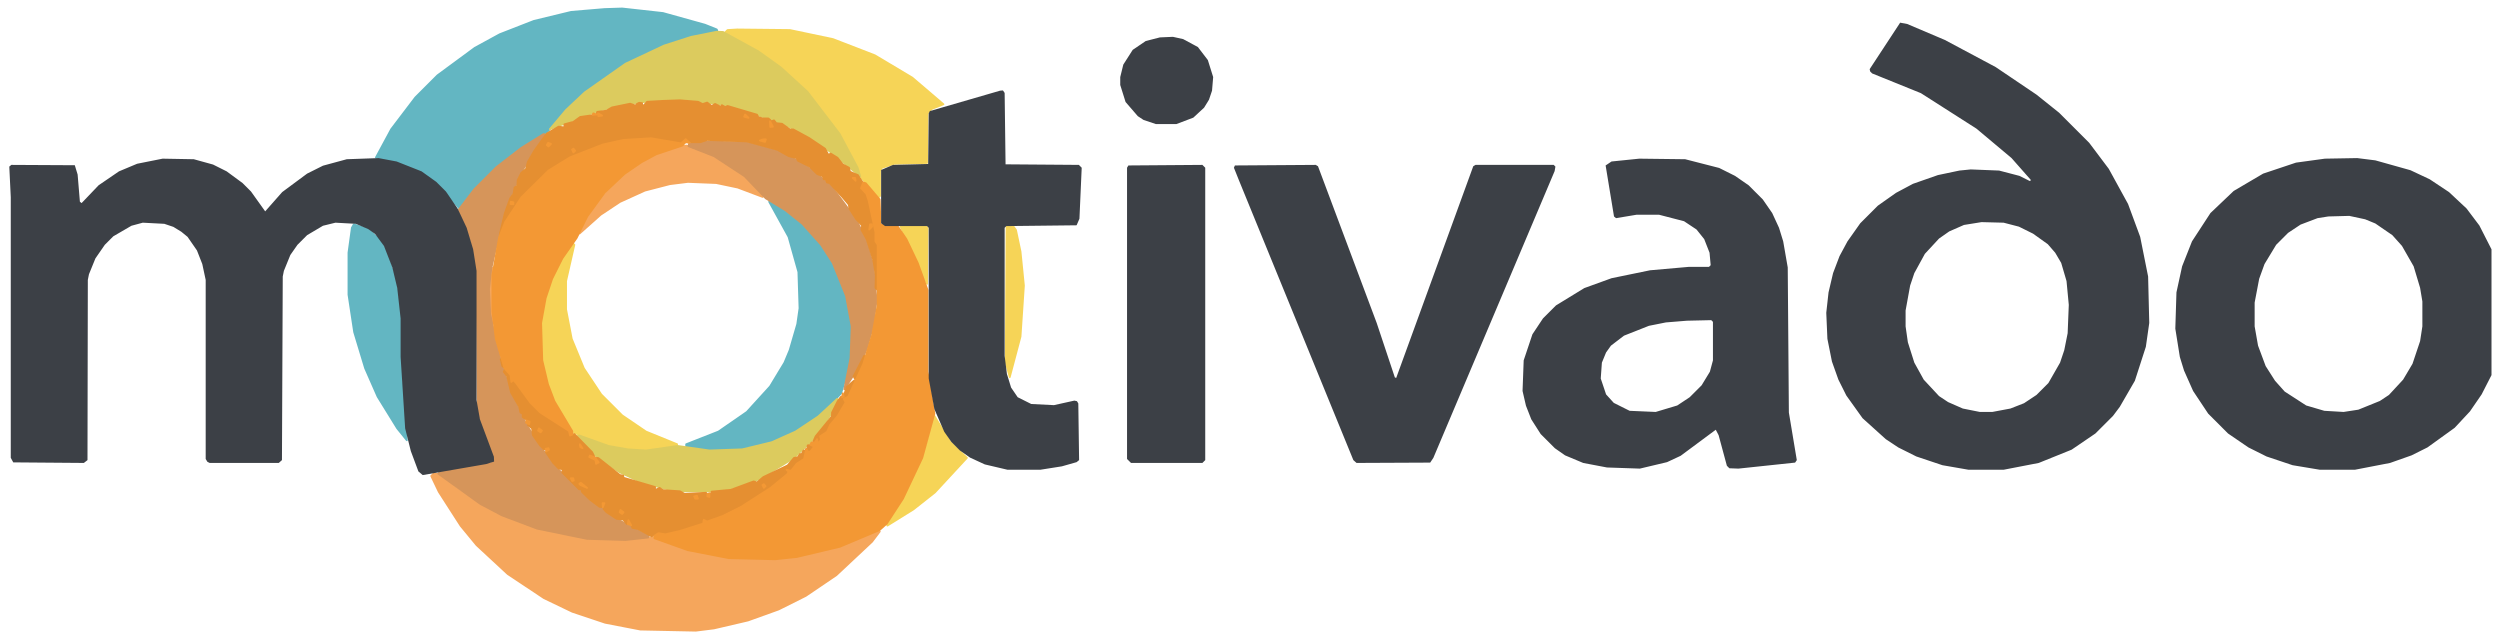
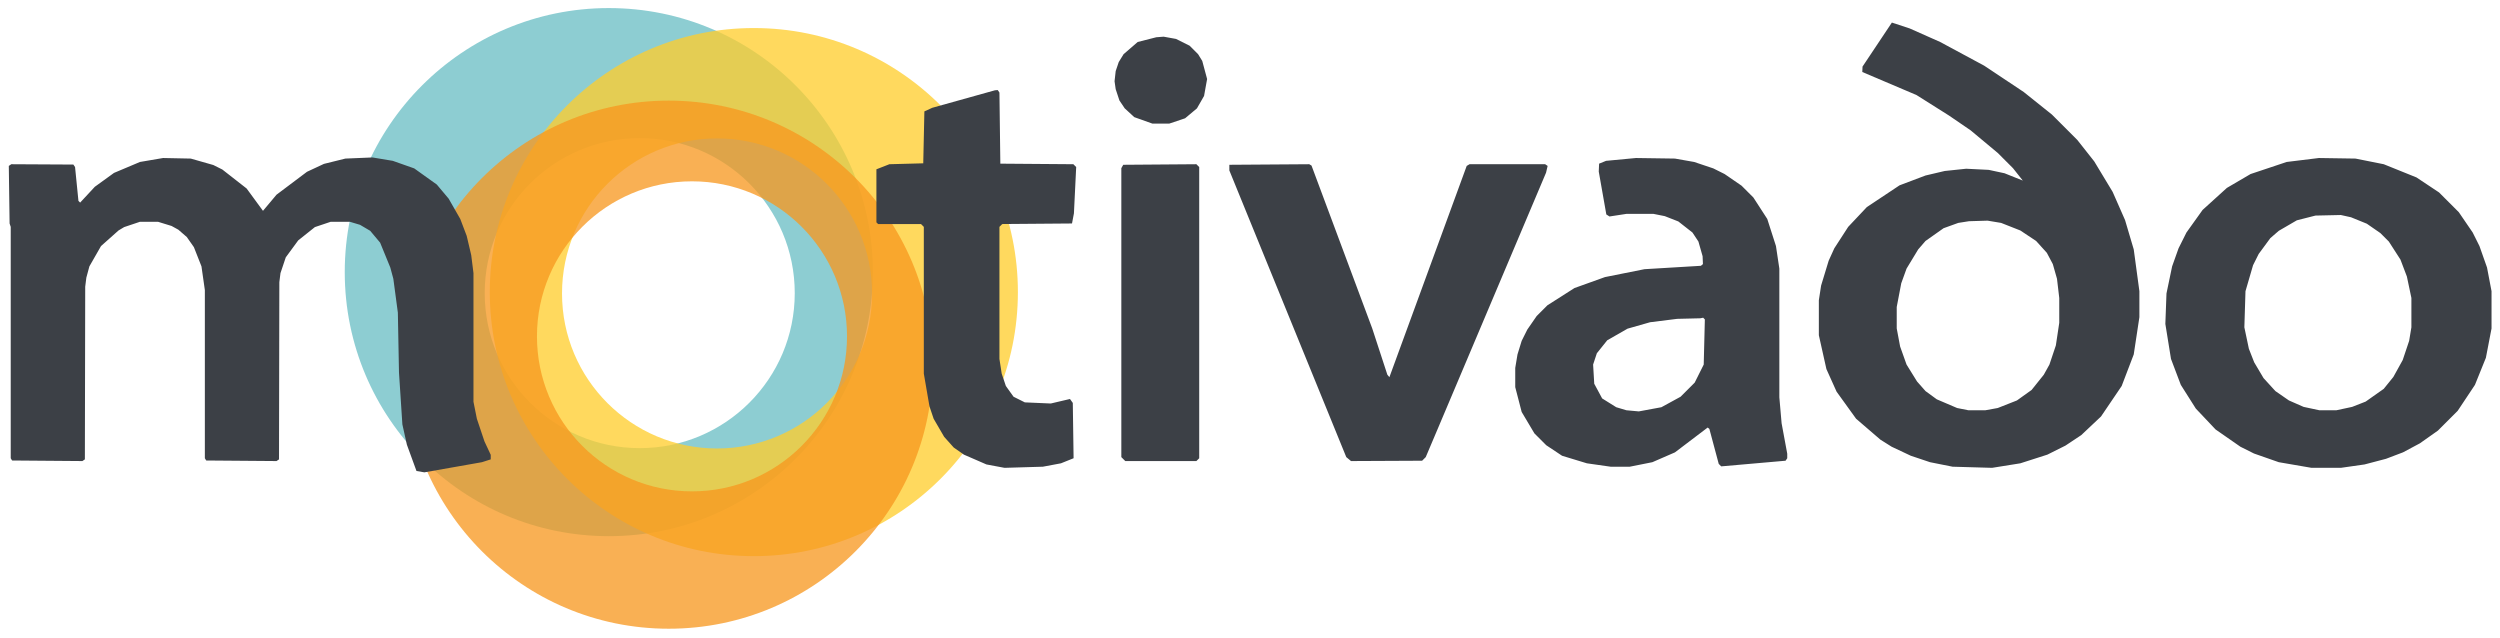
- <svg xmlns="http://www.w3.org/2000/svg" viewBox="41 54 2206 565" role="img" aria-label="Motivado">
-   <path fill="#63b6c2" stroke="#63b6c2" stroke-width="1.6" stroke-linejoin="round" fill-rule="evenodd" d="M574.5 62.0L590.0 61.5L626.0 65.5L663.0 75.8L673.5 80.0L674.0 81.5L651.0 86.5L619.0 97.2L600.0 106.2L578.0 119.5L547.0 144.5L524.3 170.0L495.0 188.5L479.0 201.5L458.5 222.0L446.0 237.5L426.0 214.5L413.0 205.2L391.0 196.5L372.7 193.0L386.2 168.0L407.5 140.0L427.0 120.5L460.0 96.2L482.0 84.2L512.0 72.5L545.0 64.5ZM719.7 232.0L724.0 233.2L738.0 242.5L755.5 258.0L770.8 278.0L783.8 304.0L790.5 328.0L792.5 358.0L789.5 380.0L783.2 401.0L768.0 417.5L752.0 429.5L723.0 443.8L689.0 451.5L667.0 451.5L646.5 448.0L646.5 446.0L675.0 434.8L700.0 417.5L720.5 395.0L733.2 374.0L737.8 363.0L744.5 340.0L746.5 326.0L745.5 294.0L736.8 263.0ZM353.2 252.0L366.0 256.2L376.5 266.0L381.8 275.0L390.5 302.0L394.5 335.0L395.5 389.0L400.0 442.5L391.5 432.0L374.2 404.0L363.2 379.0L353.5 347.0L348.5 314.0L348.5 277.0L351.5 255.0Z" />
-   <path fill="#f6d457" stroke="#f6d457" stroke-width="1.6" stroke-linejoin="round" fill-rule="evenodd" d="M691.5 80.0L738.0 80.5L776.0 88.5L813.0 102.8L846.0 122.5L873.5 146.0L863.0 150.2L859.5 154.0L859.0 197.8L830.0 198.5L819.0 202.2L817.5 205.0L817.5 227.0L816.0 228.3L801.2 211.0L787.8 182.0L761.5 144.0L744.0 125.5L725.0 109.5L697.0 91.2L680.5 83.0L683.0 80.5ZM835.7 254.0L858.0 253.5L859.5 255.0L859.0 304.5ZM929.2 254.0L935.0 253.5L937.5 257.0L941.5 276.0L944.5 306.0L941.5 351.0L932.0 386.8L928.5 374.0ZM546.7 269.0L547.8 270.0L540.5 302.0L540.5 327.0L545.5 353.0L556.2 379.0L571.5 402.0L590.0 420.5L611.0 434.8L638.5 446.0L638.0 447.8L609.0 451.5L578.0 447.5L547.7 436.0L536.2 419.0L529.2 405.0L521.5 381.0L518.5 359.0L518.5 344.0L520.5 327.0L528.2 301.0L535.2 286.0ZM865.5 421.0L879.5 444.0L894.2 458.0L866.0 488.5L847.0 503.5L824.0 517.8L823.5 516.0L838.8 493.0L849.8 471.0L859.5 445.0Z" />
-   <path fill="#f5a65c" stroke="#f5a65c" stroke-width="1.6" stroke-linejoin="round" fill-rule="evenodd" d="M640.5 183.0L647.0 182.5L658.0 186.2L684.0 199.2L698.0 209.5L714.5 226.0L714.0 227.8L692.0 219.5L673.0 215.5L648.0 214.5L632.0 216.5L610.0 222.2L588.0 232.2L571.0 243.5L552.5 260.0L553.8 255.0L564.5 237.0L586.0 212.5L614.0 193.2ZM474.8 290.0L476.5 291.0L475.3 297.0L476.0 338.5L474.5 337.0L472.5 320.0ZM423.5 472.0L428.0 472.2L446.0 486.5L474.0 503.8L515.0 520.5L559.0 529.5L593.0 530.5L617.0 528.5L648.0 539.5L684.0 546.5L725.0 547.5L750.0 544.5L782.0 536.5L816.0 522.2L817.3 523.0L810.5 532.0L779.0 561.5L752.0 579.8L728.0 591.8L701.0 601.5L671.0 608.5L655.0 610.5L606.0 609.5L575.0 603.5L546.0 593.8L521.0 581.8L489.0 560.5L461.5 535.0L447.5 518.0L428.2 488.0L421.5 474.0Z" />
-   <path fill="#dccb5e" stroke="#dccb5e" stroke-width="1.6" stroke-linejoin="round" fill-rule="evenodd" d="M673.5 82.0L679.0 82.2L710.0 99.2L730.0 113.5L753.5 135.0L781.8 172.0L797.8 202.0L800.0 209.5L773.0 187.5L738.0 166.2L699.0 151.5L673.0 145.5L646.0 142.5L623.0 142.5L596.0 145.5L570.0 151.5L526.2 168.0L540.5 151.0L557.0 135.5L593.0 110.2L627.0 94.2L651.0 86.5ZM779.7 406.0L780.8 407.0L775.8 417.0L765.5 433.0L756.5 444.0L741.0 458.5L711.0 476.8L692.0 483.5L674.0 487.5L637.0 487.5L607.0 479.8L588.0 470.8L575.0 462.5L566.0 455.5L550.2 439.0L552.0 438.2L578.0 447.5L595.0 450.5L611.0 451.5L639.0 447.5L667.0 451.5L696.0 450.5L722.0 444.2L743.0 434.8L763.0 421.5Z" />
-   <path fill="#d6955a" stroke="#d6955a" stroke-width="1.6" stroke-linejoin="round" fill-rule="evenodd" d="M519.5 173.0L521.0 172.2L521.5 174.0L502.2 204.0L490.2 231.0L483.5 252.0L474.5 291.0L472.5 309.0L473.5 331.0L483.5 375.0L492.2 401.0L505.2 428.0L518.5 449.0L533.5 468.0L562.0 495.5L585.0 511.8L613.5 527.0L613.0 528.3L593.0 530.5L559.0 529.5L515.0 520.5L484.0 508.8L465.0 498.8L427.7 472.0L429.0 470.5L475.0 462.5L477.5 460.0L469.2 439.0L462.5 416.0L461.5 293.0L456.5 266.0L445.8 239.0L459.5 221.0L479.0 201.5L501.0 184.5ZM660.5 179.0L699.0 179.5L727.0 187.2L744.0 195.2L757.0 203.5L774.5 218.0L796.8 248.0L804.8 265.0L811.5 287.0L814.5 319.0L811.5 342.0L805.8 362.0L798.8 378.0L786.0 397.5L791.5 370.0L792.5 342.0L787.5 315.0L775.8 286.0L765.5 270.0L749.0 251.5L734.0 239.5L716.7 229.0L698.0 209.5L671.0 191.8L648.5 183.0L649.0 180.8Z" />
-   <path fill="#e58f31" stroke="#e58f31" stroke-width="1.6" stroke-linejoin="round" fill-rule="evenodd" d="M626.5 143.0L641.0 142.5L657.0 143.8L661.0 145.8L665.0 144.5L669.0 147.5L672.0 145.7L677.0 148.2L678.0 146.8L681.0 148.5L683.0 147.5L709.0 155.2L710.0 157.2L714.0 158.5L719.0 158.5L720.8 160.0L721.0 166.2L723.5 165.0L721.5 161.0L724.0 160.2L726.0 162.7L731.0 163.2L738.0 168.2L741.0 168.2L755.0 175.8L769.0 185.2L772.0 190.7L774.0 189.5L780.0 193.2L784.5 199.0L790.2 202.0L791.0 205.5L798.0 208.5L802.2 215.0L800.8 220.0L803.5 223.0L802.0 225.5L805.0 224.2L807.5 231.0L812.5 253.0L813.5 267.0L815.5 270.0L816.0 310.5L813.5 308.0L813.8 297.0L811.5 283.0L805.7 265.0L801.2 257.0L801.7 253.0L796.2 247.0L790.5 238.0L790.0 234.5L784.5 228.0L773.0 215.5L770.7 215.0L769.5 212.0L768.0 212.3L767.0 209.5L762.0 207.5L755.5 201.0L745.0 195.8L744.0 193.5L737.0 191.8L727.0 186.2L700.0 178.8L665.0 177.5L659.0 179.5L651.0 179.5L649.5 179.0L651.5 178.0L648.0 178.8L646.0 176.8L642.0 180.5L617.0 175.5L585.0 178.5L556.0 187.2L525.0 204.5L516.0 212.5L501.0 228.3L486.8 250.0L482.0 260.8L486.5 242.0L491.2 229.0L494.2 225.0L495.0 219.5L497.5 218.0L497.8 213.0L501.0 206.5L505.2 203.0L506.7 197.0L512.5 187.0L523.2 172.0L534.0 165.7L539.0 166.5L539.0 163.7L547.0 161.5L553.0 157.2L567.0 155.2L568.0 152.7L576.0 151.7L581.0 148.8L597.0 145.5L603.0 147.5L602.5 146.0L605.0 144.7L607.5 145.0L608.0 148.2L612.0 143.8ZM568.8 154.0L572.2 156.0L569.0 156.5ZM698.5 155.0L701.5 158.0L698.0 157.2ZM707.8 177.0L716.0 176.5L717.2 178.0L715.0 179.2ZM524.8 180.0L527.2 181.0L525.0 183.2L523.5 182.0ZM545.8 186.0L547.0 185.2L548.5 187.0L547.0 188.5ZM793.5 211.0L795.5 211.0L796.0 213.5ZM491.5 232.0L494.0 232.5L494.0 234.2L491.5 234.0ZM808.8 252.0L810.2 252.0L810.5 254.0L808.0 256.5ZM803.5 368.0L804.8 369.0L802.8 375.0L799.5 380.0L798.5 387.0L796.0 389.5L794.2 386.0ZM482.8 371.0L484.8 371.0L486.0 378.5L484.2 377.0ZM486.5 380.0L489.0 380.7L491.5 385.0L492.3 391.0L494.0 389.5L496.0 391.5L509.0 409.2L517.8 418.0L543.0 434.2L543.5 438.0L547.8 437.0L563.5 453.0L565.5 457.0L562.0 455.5L560.8 457.0L566.5 460.0L567.0 463.2L569.2 462.0L567.2 460.0L567.5 458.0L569.0 458.2L588.0 473.2L591.0 473.7L591.0 475.5L619.0 483.7L619.0 486.5L623.0 484.5L626.0 486.5L641.0 487.5L645.0 489.8L664.0 488.8L667.0 492.5L669.0 487.8L686.0 486.2L706.0 478.8L709.0 479.7L714.5 475.0L736.0 464.7L741.7 458.0L745.0 457.5L747.0 454.5L748.0 455.5L750.0 451.5L751.0 452.5L752.0 450.5L752.5 454.0L750.5 459.0L744.0 463.3L739.8 469.0L735.0 468.5L732.8 470.0L733.0 471.5L736.0 469.2L736.2 472.0L725.8 481.0L695.0 501.2L674.0 511.2L665.0 514.2L662.0 512.8L661.5 516.0L652.0 519.5L628.0 525.5L622.0 524.5L616.0 527.3L604.0 520.8L599.0 519.8L596.0 512.8L594.0 516.3L591.0 512.5L585.0 511.8L576.0 505.8L573.5 503.0L574.0 497.8L572.0 501.5L570.0 501.2L561.7 495.0L554.5 488.0L554.0 485.5L552.0 485.8L537.2 471.0L537.5 468.0L534.0 467.5L529.0 462.3L522.7 453.0L525.0 449.5L521.0 450.5L517.5 447.0L511.2 438.0L510.5 432.0L506.7 429.0L508.2 426.0L502.2 422.0L502.2 419.0L500.2 418.0L499.2 413.0L492.0 400.5L488.5 386.0L485.5 382.0ZM794.5 390.0L795.2 393.0L789.5 404.0L785.5 406.0L787.2 409.0L780.2 421.0L773.5 429.0L770.8 435.0L764.8 439.0L765.8 441.0L763.3 445.0L760.0 446.5L762.5 444.0L762.0 441.5L760.0 444.5L758.5 444.0L760.7 439.0L775.0 421.5L775.2 418.0L780.2 408.0L783.0 404.2L785.5 404.0L788.0 395.5ZM516.5 432.0L519.2 434.0L518.0 435.5L515.8 434.0ZM552.8 446.0L555.0 449.5L553.0 448.5ZM753.7 447.0L758.0 446.5L759.5 448.0L756.0 452.5L753.2 452.0ZM544.8 476.0L546.7 476.0L547.2 478.0L546.0 478.7ZM553.5 480.0L559.0 484.5L553.3 482.0L552.3 481.0ZM713.8 482.0L715.0 481.2L716.5 483.0L715.0 484.5ZM646.8 492.0L648.2 492.0L648.0 494.5ZM653.5 492.0L656.0 491.5L656.7 494.0L654.5 494.0ZM588.5 504.0L591.2 506.0L590.0 507.5L587.8 506.0Z" />
-   <path fill="#f39834" stroke="#f39834" stroke-width="1.6" stroke-linejoin="round" fill-rule="evenodd" d="M564.5 154.0L567.5 155.0L564.0 155.3ZM568.7 154.0L572.3 156.0L569.0 156.5ZM698.5 155.0L701.5 158.0L697.7 157.0ZM720.5 161.0L723.0 165.8L720.7 166.0ZM615.5 176.0L642.0 180.5L646.0 176.8L649.5 180.0L646.0 179.5L643.0 182.5L620.0 190.2L607.0 197.2L592.0 207.5L574.5 224.0L559.2 245.0L549.8 264.0L537.2 282.0L528.2 300.0L522.5 317.0L518.5 339.0L519.5 372.0L524.5 393.0L530.2 408.0L546.0 434.5L546.0 437.5L544.0 438.3L543.0 434.2L517.7 418.0L509.0 409.3L496.0 391.5L494.0 389.5L492.2 391.0L491.5 385.0L486.2 379.0L478.5 353.0L475.5 329.0L475.5 297.0L481.5 263.0L486.7 250.0L501.0 228.2L525.0 204.5L544.0 192.8L573.0 181.5L591.0 177.5ZM714.5 177.0L716.8 177.0L716.0 179.2L711.5 178.0ZM524.7 180.0L527.2 181.0L525.0 183.2L523.5 182.0ZM545.8 186.0L547.0 185.2L548.5 187.0L547.0 188.5ZM793.5 211.0L795.5 211.0L796.0 213.5ZM802.7 215.0L805.0 215.7L817.2 230.0L818.0 252.2L833.0 253.5L840.8 265.0L850.8 286.0L859.5 310.0L859.5 382.0L865.5 419.0L854.8 458.0L837.8 494.0L823.5 516.0L817.0 521.8L782.0 536.5L744.0 545.5L725.0 547.5L684.0 546.5L648.0 539.5L618.5 529.0L618.2 527.0L622.0 524.5L628.0 525.5L641.0 522.5L661.5 516.0L662.0 512.7L665.0 514.2L679.0 509.2L695.0 501.2L721.0 484.5L736.2 472.0L736.7 470.0L735.0 468.5L739.0 469.5L744.0 463.2L750.5 459.0L752.5 450.0L754.0 452.7L756.0 452.5L759.5 448.0L756.0 446.5L757.0 444.5L760.0 444.5L762.0 441.5L762.5 444.0L759.5 446.0L763.2 445.0L765.5 442.0L764.7 439.0L770.8 435.0L773.5 429.0L780.2 421.0L787.2 409.0L785.5 406.0L789.5 404.0L802.8 375.0L810.8 349.0L815.5 323.0L815.5 270.0L813.5 267.0L813.5 259.0L807.5 231.0L805.5 225.0L800.8 220.0ZM491.7 232.0L494.0 232.5L494.0 234.3L491.5 234.0ZM808.7 252.0L810.3 252.0L810.5 254.0L808.0 256.5ZM784.7 401.0L785.5 404.0L784.0 404.5ZM505.5 425.0L508.3 426.0L508.0 428.3L505.2 427.0ZM516.5 432.0L519.2 434.0L518.0 435.5L515.8 434.0ZM552.7 446.0L555.0 449.5L553.0 448.5ZM522.5 450.0L525.0 449.5L525.3 451.0L523.0 452.3ZM561.5 456.0L566.0 457.5L569.3 462.0L567.0 463.3L566.5 460.0L561.0 457.3ZM544.7 476.0L546.8 476.0L547.3 478.0L546.0 478.5ZM553.5 480.0L559.0 484.5L553.2 482.0L552.2 481.0ZM713.8 482.0L715.0 481.2L716.5 483.0L715.0 484.5ZM665.2 490.0L667.0 489.2L667.0 492.5L665.2 492.0ZM653.5 492.0L656.0 491.5L656.8 494.0L654.5 494.0ZM572.7 498.0L574.3 498.0L573.0 501.5ZM588.5 504.0L591.2 506.0L590.0 507.5L587.8 506.0ZM595.5 513.0L598.0 517.5L595.0 516.5Z" />
-   <path fill="#3c4046" fill-rule="evenodd" d="M1717.7 74.0L1724.0 75.2L1757.0 89.2L1802.0 113.2L1838.0 137.5L1858.0 153.5L1884.5 180.0L1901.8 203.0L1918.8 234.0L1929.5 263.0L1936.5 298.0L1937.5 339.0L1934.5 360.0L1924.8 390.0L1911.5 413.0L1905.5 421.0L1890.0 436.5L1869.0 450.8L1840.0 462.5L1809.0 468.5L1778.0 468.5L1755.0 464.5L1732.0 456.8L1716.0 448.8L1705.0 441.5L1684.5 423.0L1670.2 403.0L1663.2 389.0L1657.5 373.0L1653.5 353.0L1652.5 330.0L1654.5 312.0L1658.5 295.0L1664.2 280.0L1671.2 267.0L1682.5 251.0L1698.0 235.5L1714.0 224.2L1729.0 216.2L1751.0 208.5L1770.0 204.5L1780.0 203.5L1805.0 204.5L1823.0 209.2L1832.0 213.7L1833.2 213.0L1816.0 193.5L1785.0 167.5L1736.0 136.2L1693.0 118.8L1691.2 117.0L1690.8 115.0ZM1064.5 87.0L1076.0 86.5L1085.0 88.5L1098.0 95.5L1106.8 107.0L1111.5 122.0L1110.5 134.0L1107.8 142.0L1103.5 149.0L1094.0 157.8L1079.0 163.5L1061.0 163.5L1050.0 159.8L1045.0 156.5L1034.2 144.0L1029.5 129.0L1029.5 122.0L1032.2 111.0L1040.5 98.0L1052.0 90.2ZM923.5 134.0L926.0 133.8L927.5 136.0L928.3 199.0L993.0 199.5L995.5 202.0L993.5 247.0L991.0 252.8L929.0 253.5L927.5 255.0L927.5 368.0L929.5 384.0L933.2 396.0L939.0 404.5L951.0 410.5L971.0 411.5L989.0 407.5L991.3 408.0L992.5 410.0L993.2 460.0L991.0 461.8L978.0 465.5L959.0 468.5L930.0 468.5L910.0 463.8L897.0 457.8L888.0 451.5L880.5 444.0L874.2 435.0L865.5 415.0L860.5 388.0L860.5 255.0L859.0 253.5L822.0 253.5L818.5 251.0L818.5 204.0L829.0 199.5L860.0 198.7L860.5 154.0L861.5 152.0ZM184.5 194.0L212.0 194.5L229.0 199.2L241.0 205.2L255.0 215.5L262.5 223.0L275.0 240.5L290.0 223.5L312.0 207.2L326.0 200.2L347.0 194.5L375.0 193.5L391.0 196.5L413.0 205.2L426.0 214.5L434.5 223.0L444.8 238.0L452.8 255.0L458.5 274.0L461.5 293.0L461.5 407.0L464.5 424.0L476.8 457.0L477.0 461.3L470.0 463.5L414.0 473.2L410.2 470.0L403.5 452.0L398.5 432.0L394.5 369.0L394.5 335.0L391.5 308.0L387.2 290.0L379.8 271.0L372.0 260.5L366.0 256.2L355.0 251.5L337.0 250.5L326.0 253.2L312.0 261.5L303.5 270.0L297.2 279.0L291.5 293.0L290.5 298.0L289.8 460.0L287.0 462.5L226.0 462.5L224.0 461.5L222.5 459.0L222.5 301.0L219.5 287.0L214.8 275.0L206.5 263.0L201.0 258.5L194.0 254.2L186.0 251.5L167.0 250.5L157.0 253.2L141.0 262.5L133.5 270.0L125.2 282.0L119.5 296.0L118.5 301.0L118.2 460.0L115.0 462.5L52.7 462.0L50.5 458.0L50.5 228.0L49.2 201.0L51.0 199.5L107.0 199.8L109.5 208.0L111.5 232.0L113.0 233.2L128.0 217.5L146.0 205.2L162.0 198.5ZM1487.5 194.0L1528.0 194.5L1558.0 202.2L1572.0 209.2L1584.0 217.5L1596.5 230.0L1604.8 242.0L1610.8 255.0L1614.5 267.0L1618.5 290.0L1619.5 418.0L1626.5 460.0L1625.0 462.2L1575.0 467.5L1567.0 467.2L1564.8 465.0L1557.5 438.0L1555.0 433.2L1524.0 456.2L1512.0 461.8L1488.0 467.5L1459.0 466.5L1438.0 462.5L1422.0 455.8L1413.0 449.5L1400.5 437.0L1392.2 424.0L1387.5 412.0L1384.5 399.0L1385.5 372.0L1393.2 349.0L1402.5 335.0L1414.0 323.5L1439.0 308.2L1463.0 299.5L1497.0 292.5L1531.0 289.5L1549.0 289.5L1550.5 288.0L1549.5 277.0L1544.8 265.0L1538.0 256.5L1527.0 249.2L1505.0 243.5L1485.0 243.5L1467.0 246.5L1465.2 245.0L1457.8 200.0L1463.0 196.5ZM2092.5 194.0L2121.0 193.5L2137.0 195.5L2168.0 204.2L2185.0 212.2L2202.0 223.5L2217.5 238.0L2228.8 253.0L2239.5 274.0L2239.5 385.0L2230.8 402.0L2220.5 417.0L2207.0 431.5L2183.0 448.8L2169.0 455.8L2150.0 462.5L2119.0 468.5L2088.0 468.5L2064.0 464.5L2041.0 456.8L2025.0 448.8L2007.0 436.5L1989.5 419.0L1976.2 399.0L1968.2 381.0L1964.5 369.0L1960.5 344.0L1961.5 312.0L1966.5 289.0L1975.2 267.0L1991.5 242.0L2012.0 222.5L2038.0 207.2L2067.0 197.5ZM1036.7 200.0L1102.0 199.5L1104.5 202.0L1104.5 460.0L1102.0 462.5L1039.0 462.5L1035.5 459.0L1035.5 202.0ZM1130.7 200.0L1202.0 199.5L1204.0 200.7L1255.8 339.0L1271.8 387.0L1273.0 387.5L1341.0 200.7L1343.0 199.5L1412.0 199.5L1413.5 201.0L1412.8 205.0L1305.8 458.0L1303.0 462.2L1238.0 462.5L1235.2 460.0L1134.2 213.0L1129.8 202.0ZM2095.5 245.0L2114.0 244.5L2128.0 247.5L2137.0 251.2L2152.0 261.5L2160.5 271.0L2170.8 289.0L2176.5 308.0L2178.5 320.0L2178.5 342.0L2176.5 355.0L2169.8 375.0L2161.5 389.0L2149.0 402.5L2141.0 407.8L2122.0 415.5L2109.0 417.5L2092.0 416.5L2076.0 411.8L2057.0 399.5L2048.5 390.0L2040.2 377.0L2033.5 359.0L2030.5 342.0L2030.5 321.0L2034.5 300.0L2039.2 287.0L2049.5 270.0L2060.0 259.5L2071.0 252.2L2086.0 246.5ZM1789.5 250.0L1809.0 250.5L1822.5 254.0L1835.0 260.2L1848.0 269.5L1854.5 277.0L1859.8 286.0L1864.5 302.0L1866.5 323.0L1865.5 348.0L1862.5 363.0L1858.8 374.0L1848.5 392.0L1838.0 402.5L1827.0 409.8L1815.0 414.5L1799.0 417.5L1788.0 417.5L1773.0 414.5L1760.0 408.8L1752.0 403.5L1738.5 389.0L1730.2 374.0L1724.5 356.0L1722.5 342.0L1722.5 328.0L1726.5 306.0L1730.2 295.0L1739.5 278.0L1752.0 264.5L1761.0 258.2L1774.0 252.5ZM1529.5 337.0L1551.0 336.5L1552.5 338.0L1552.5 372.0L1549.8 382.0L1542.5 394.0L1532.0 404.5L1521.0 411.8L1502.0 417.5L1479.0 416.5L1465.0 409.5L1458.2 402.0L1453.5 388.0L1454.5 374.0L1458.2 365.0L1462.5 359.0L1474.0 350.2L1496.0 341.5L1511.0 338.5Z" />
+ <svg xmlns="http://www.w3.org/2000/svg" viewBox="42 54 2215 565" role="img" aria-label="Motivado">
+   <path fill="#69bec4" fill-opacity="0.76" fill-rule="evenodd" d="M347.45 295.10a233.95 233.95 0 1 0 467.9 0a233.95 233.95 0 1 0 -467.9 0ZM471.45 313.70a137.35 137.35 0 1 0 274.7 0a137.35 137.35 0 1 0 -274.7 0Z" />
+   <path fill="#ffcd2c" fill-opacity="0.76" fill-rule="evenodd" d="M475.95 312.80a233.95 233.95 0 1 0 467.9 0a233.95 233.95 0 1 0 -467.9 0ZM539.95 314.00a137.35 137.35 0 1 0 274.7 0a137.35 137.35 0 1 0 -274.7 0Z" />
+   <path fill="#f7981f" fill-opacity="0.76" fill-rule="evenodd" d="M400.55 377.10a233.95 233.95 0 1 0 467.9 0a233.95 233.95 0 1 0 -467.9 0ZM517.75 352.00a137.35 137.35 0 1 0 274.7 0a137.35 137.35 0 1 0 -274.7 0Z" />
+   <path fill="#3c4046" fill-rule="evenodd" d="M1718.2 74.0L1734.0 79.2L1761.0 91.2L1800.0 112.2L1835.0 135.5L1860.0 155.5L1882.5 178.0L1897.5 197.0L1913.8 224.0L1924.8 249.0L1932.5 275.0L1937.5 312.0L1937.5 335.0L1932.5 368.0L1921.8 396.0L1903.5 423.0L1886.0 439.5L1872.0 448.8L1856.0 456.8L1832.0 464.5L1807.0 468.5L1772.0 467.5L1752.0 463.5L1735.0 457.8L1718.0 449.8L1708.0 443.5L1686.5 425.0L1669.2 401.0L1660.2 381.0L1653.5 351.0L1653.5 320.0L1655.5 307.0L1662.2 285.0L1667.2 274.0L1679.5 255.0L1696.0 237.5L1725.0 218.2L1748.0 209.5L1765.0 205.5L1784.0 203.5L1804.0 204.5L1818.0 207.5L1834.2 214.0L1825.5 203.0L1812.0 189.5L1788.0 169.5L1769.0 156.5L1740.0 138.2L1692.0 117.8L1692.2 113.0ZM1066.5 87.0L1073.0 86.5L1084.0 88.5L1096.0 94.5L1103.5 102.0L1107.2 108.0L1111.5 124.0L1108.8 139.0L1102.5 150.0L1092.0 158.8L1078.0 163.5L1063.0 163.5L1047.0 157.8L1038.5 150.0L1033.8 143.0L1030.5 133.0L1029.5 126.0L1030.5 117.0L1033.2 109.0L1037.5 102.0L1050.0 91.2ZM923.5 134.0L926.0 133.8L927.5 136.0L928.3 199.0L993.0 199.5L995.5 202.0L993.5 243.0L991.8 252.0L930.0 252.5L927.5 255.0L927.5 372.0L929.5 385.0L933.2 396.0L940.0 405.5L950.0 410.5L973.0 411.5L990.0 407.5L992.5 411.0L993.2 460.0L982.0 464.5L966.0 467.5L932.0 468.5L916.0 465.5L896.0 456.8L887.0 450.5L878.5 441.0L869.2 425.0L865.5 414.0L860.5 385.0L860.5 255.0L858.0 252.5L820.0 252.5L818.5 251.0L818.5 204.0L830.0 199.5L860.0 198.7L861.0 152.7L868.0 149.5ZM186.5 194.0L211.0 194.5L231.0 200.2L239.0 204.2L260.5 221.0L275.0 240.8L287.0 226.5L314.0 206.2L329.0 199.2L348.0 194.5L372.0 193.5L390.0 196.5L409.0 203.2L429.0 217.5L439.5 230.0L449.8 248.0L455.5 263.0L459.5 280.0L461.5 296.0L461.5 410.0L464.5 425.0L471.2 445.0L476.8 457.0L476.8 461.0L469.0 463.5L418.0 472.5L411.0 471.3L402.5 448.0L398.5 430.0L395.5 384.0L394.5 331.0L390.5 301.0L387.8 291.0L378.8 269.0L370.0 258.5L361.0 253.2L352.0 250.5L335.0 250.5L321.0 255.2L306.2 267.0L295.2 282.0L290.5 296.0L289.5 304.0L289.2 461.0L287.0 462.5L224.7 462.0L223.5 460.0L223.5 311.0L220.5 290.0L213.8 273.0L207.5 264.0L200.0 257.5L194.0 254.2L182.0 250.5L166.0 250.5L152.0 255.2L147.0 258.2L131.5 272.0L121.2 290.0L118.5 300.0L117.5 308.0L117.2 461.0L115.0 462.5L52.7 462.0L51.5 460.0L51.5 255.0L50.5 252.0L49.8 201.0L52.0 199.5L107.0 199.8L108.5 202.0L111.5 232.0L113.0 233.5L126.0 219.5L143.0 207.2L166.0 197.5ZM1491.5 194.0L1526.0 194.5L1543.0 197.5L1560.0 203.2L1570.0 208.2L1585.0 218.5L1595.5 229.0L1607.8 248.0L1615.5 272.0L1618.5 292.0L1618.5 406.0L1620.5 429.0L1625.5 456.0L1625.5 460.0L1624.0 462.2L1567.0 467.2L1564.8 465.0L1556.5 434.0L1555.0 432.8L1526.0 454.8L1506.0 463.5L1486.0 467.5L1469.0 467.5L1448.0 464.5L1426.0 457.8L1412.0 448.5L1401.5 438.0L1390.2 419.0L1384.5 397.0L1384.5 380.0L1386.5 368.0L1390.2 356.0L1395.2 346.0L1403.5 334.0L1413.0 324.5L1437.0 309.2L1464.0 299.5L1499.0 292.5L1549.0 289.5L1550.8 288.0L1550.5 281.0L1546.8 268.0L1541.5 260.0L1529.0 250.2L1517.0 245.5L1507.0 243.5L1483.0 243.5L1468.0 245.8L1465.2 244.0L1458.5 206.0L1458.8 199.0L1465.0 196.5ZM2096.5 194.0L2129.0 194.5L2154.0 199.5L2183.0 211.2L2203.0 224.5L2220.5 242.0L2232.8 260.0L2238.8 272.0L2245.5 291.0L2249.5 312.0L2249.5 345.0L2244.5 371.0L2234.8 395.0L2219.5 418.0L2202.0 435.5L2186.0 446.8L2171.0 454.8L2156.0 460.5L2137.0 465.5L2116.0 468.5L2090.0 468.5L2061.0 463.5L2039.0 455.8L2027.0 449.8L2005.0 434.5L1987.5 416.0L1974.2 395.0L1965.5 372.0L1960.5 341.0L1961.5 314.0L1966.5 290.0L1972.2 274.0L1979.2 260.0L1993.5 240.0L2015.0 220.5L2036.0 208.2L2068.0 197.5ZM1037.2 200.0L1102.0 199.5L1104.5 202.0L1104.5 460.0L1102.0 462.5L1039.0 462.5L1035.5 459.0L1035.5 203.0ZM1131.2 200.0L1202.0 199.5L1204.0 200.7L1257.8 345.0L1271.2 386.0L1273.0 388.2L1341.5 201.0L1344.0 199.5L1411.0 199.5L1413.2 201.0L1411.8 207.0L1315.8 434.0L1305.2 459.0L1302.0 462.2L1239.0 462.5L1234.8 459.0L1131.2 205.0ZM2093.5 245.0L2116.0 244.5L2125.0 246.5L2139.0 252.2L2151.0 260.5L2158.5 268.0L2168.8 284.0L2174.5 299.0L2178.5 318.0L2178.5 344.0L2176.5 356.0L2170.8 373.0L2162.5 388.0L2154.0 398.5L2138.0 409.8L2126.0 414.5L2112.0 417.5L2097.0 417.5L2083.0 414.5L2070.0 408.8L2058.0 400.5L2047.5 389.0L2039.2 375.0L2034.5 363.0L2030.5 344.0L2031.5 312.0L2038.2 289.0L2043.2 279.0L2053.5 265.0L2061.0 258.5L2077.0 249.2ZM1786.5 250.0L1803.0 249.5L1815.0 251.5L1832.0 258.2L1846.0 267.5L1855.5 278.0L1860.8 288.0L1864.5 301.0L1866.5 318.0L1866.5 340.0L1863.5 360.0L1857.8 377.0L1852.8 386.0L1842.0 399.5L1829.0 408.8L1812.0 415.5L1801.0 417.5L1786.0 417.5L1776.0 415.5L1758.0 407.8L1748.0 400.5L1740.5 392.0L1731.2 377.0L1725.5 361.0L1722.5 345.0L1722.5 326.0L1726.5 305.0L1731.2 292.0L1741.5 275.0L1748.0 267.5L1764.0 256.2L1777.0 251.5ZM1548.5 336.0L1551.0 335.5L1552.5 337.0L1551.5 377.0L1543.5 393.0L1531.0 405.5L1514.0 414.8L1494.0 418.5L1483.0 417.5L1474.0 414.8L1461.5 407.0L1454.5 394.0L1453.5 377.0L1456.8 367.0L1466.0 355.5L1484.0 345.2L1504.0 339.5L1528.0 336.5Z" />
</svg>
